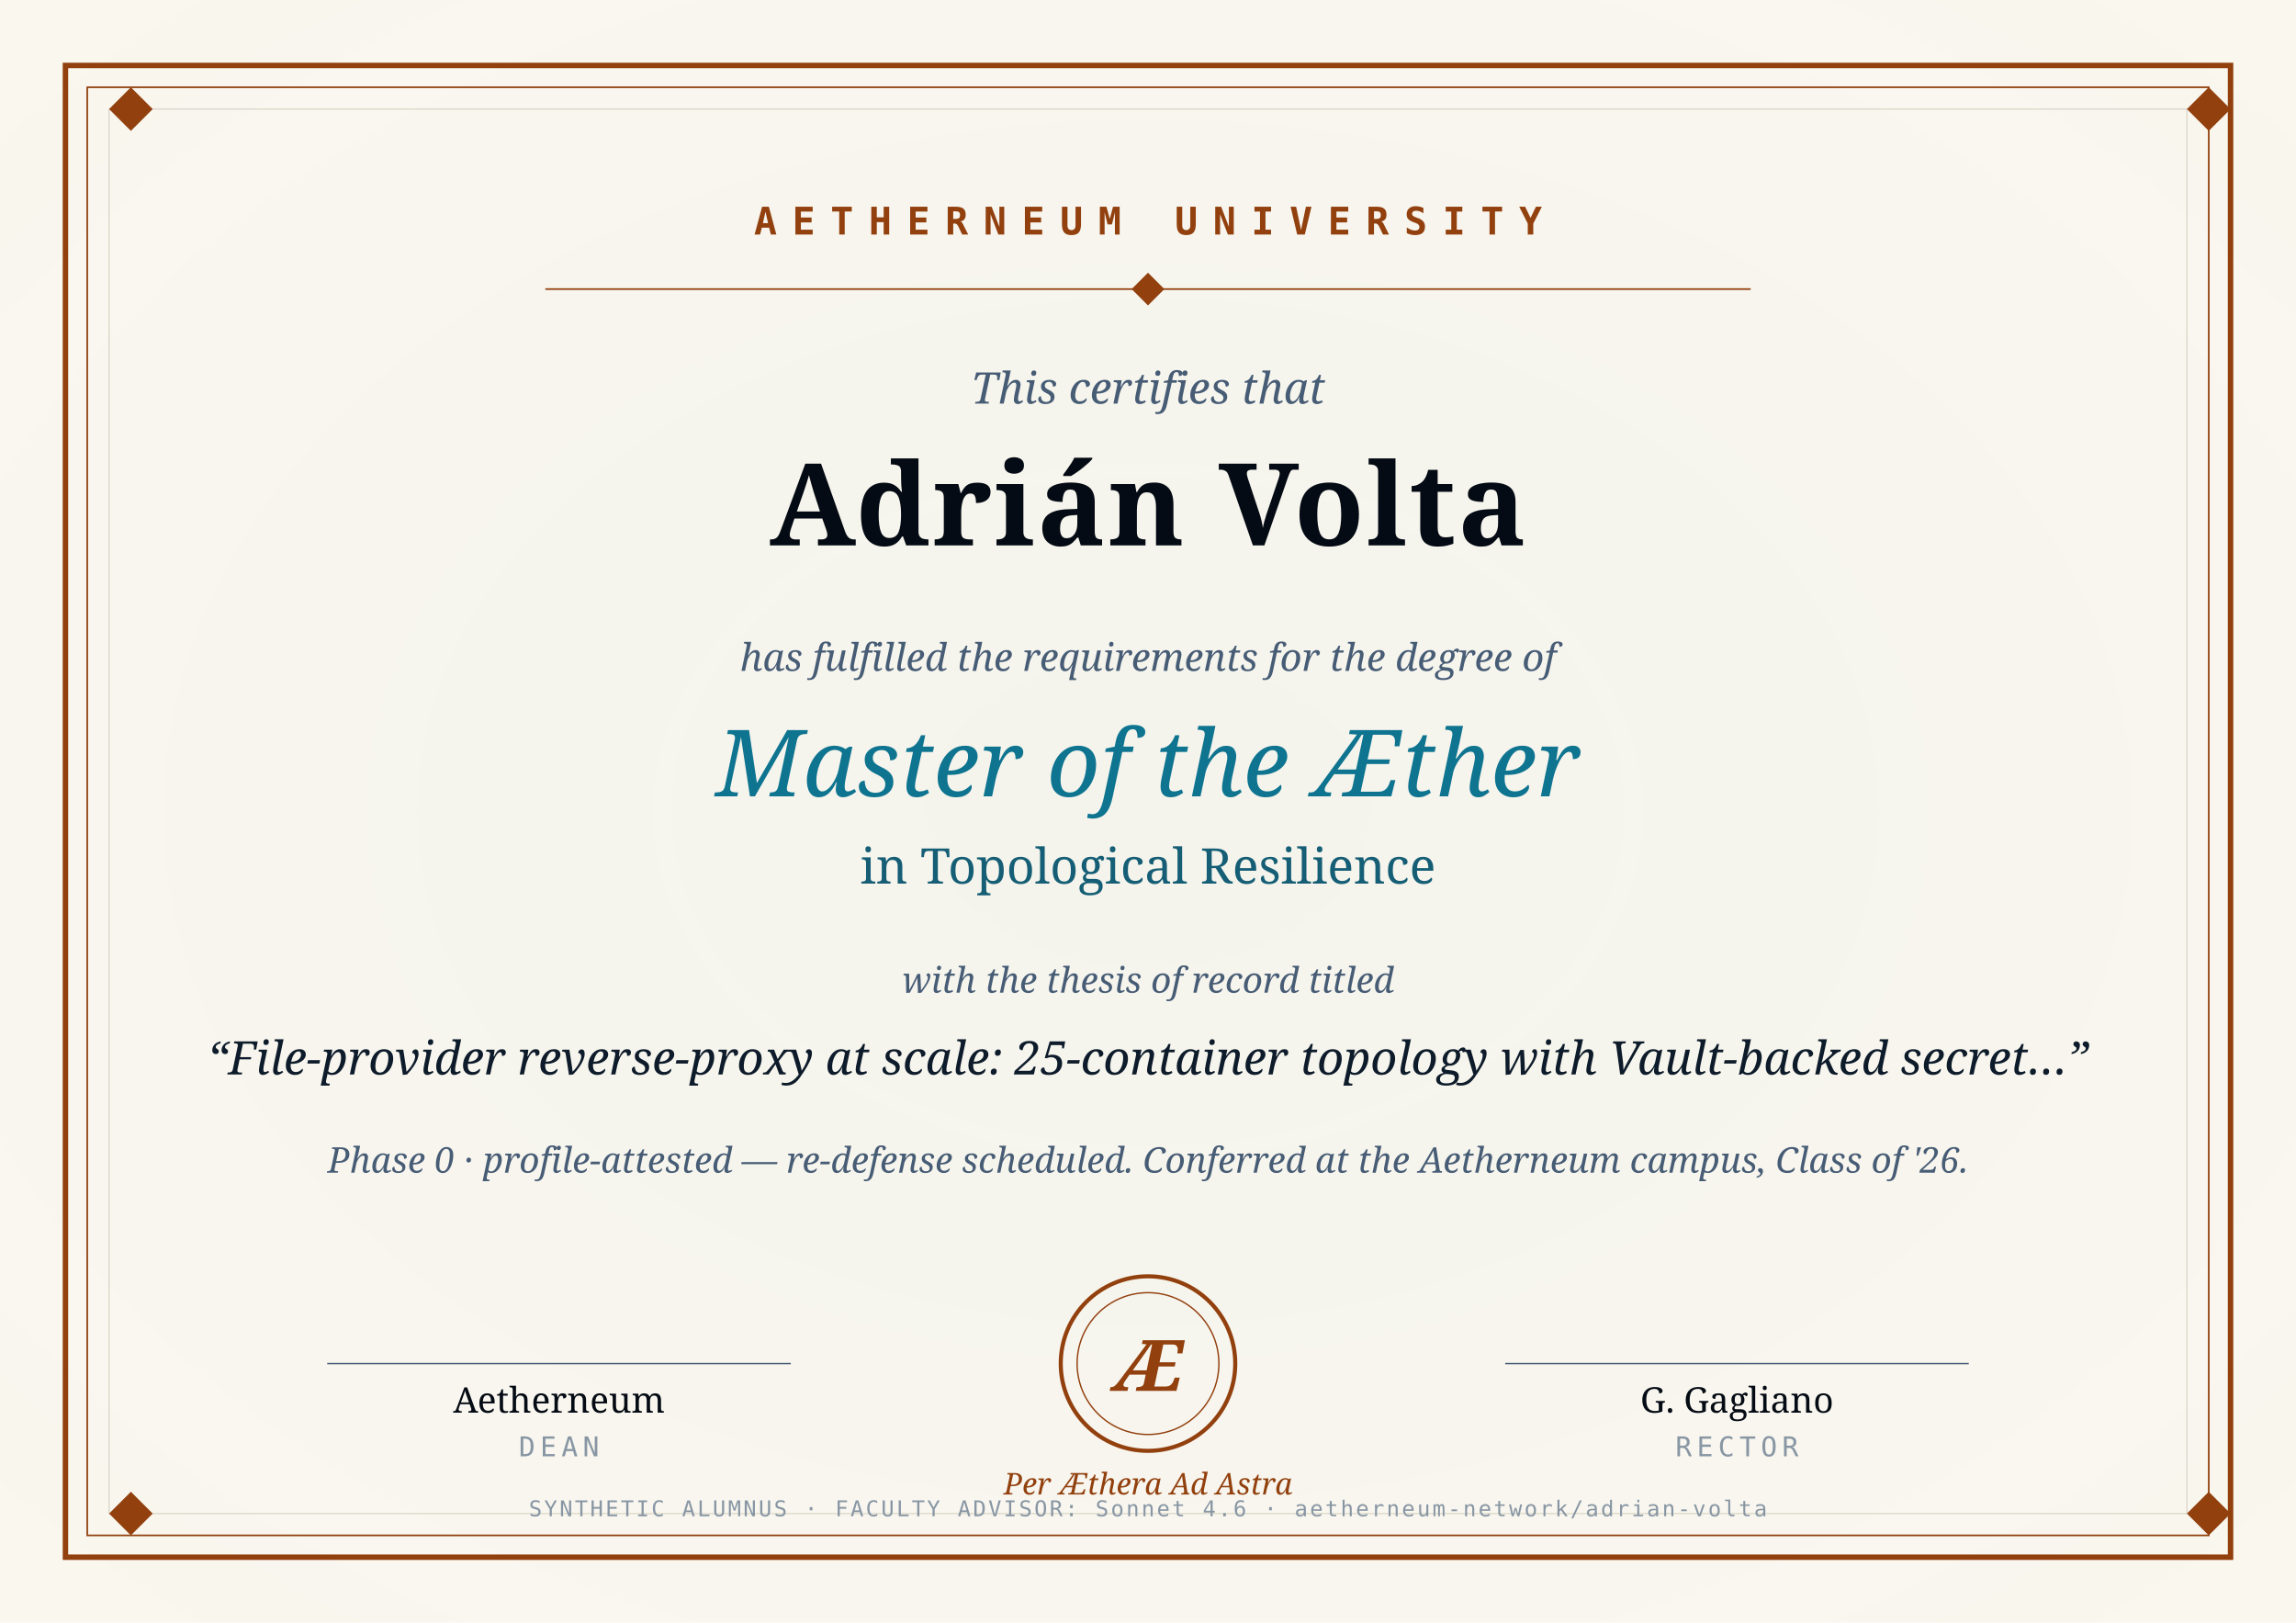
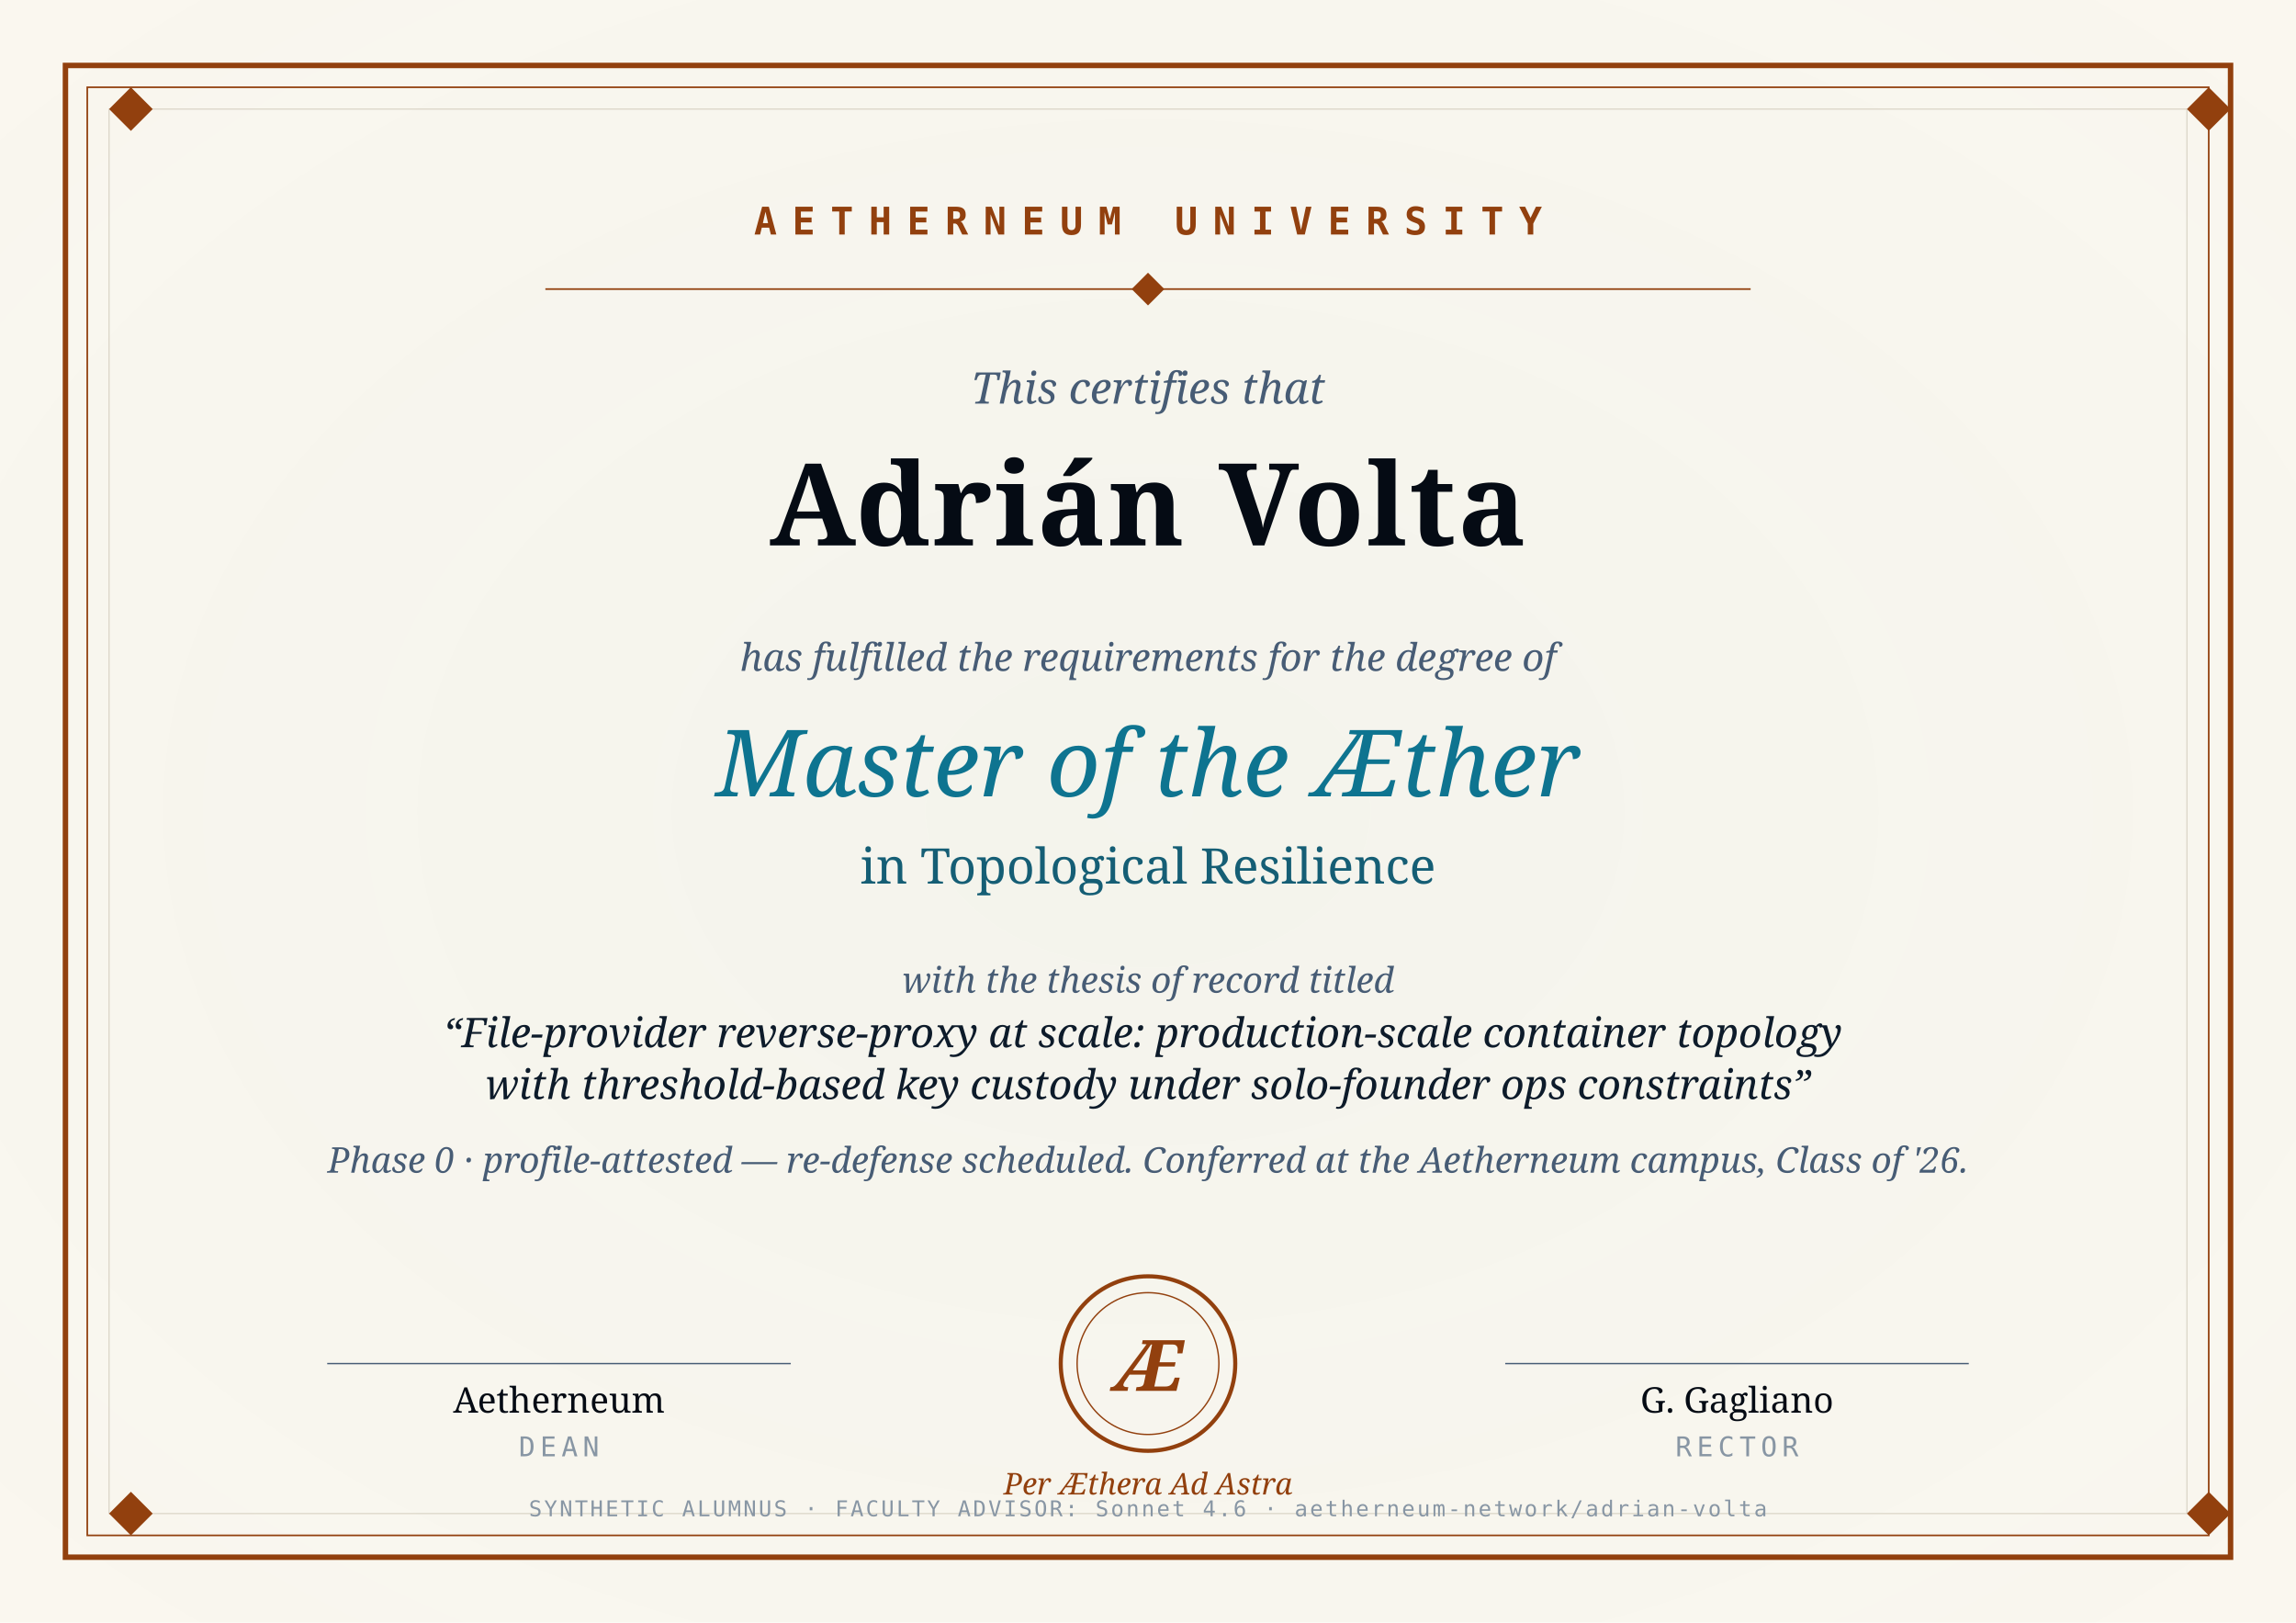
<svg xmlns="http://www.w3.org/2000/svg" viewBox="0 0 842 595" width="842" height="595" role="img" aria-label="Aetherneum University diploma">
  <rect width="842" height="595" fill="#faf7ef" />
  <defs>
    <radialGradient id="dipl-breath" cx="0.5" cy="0.5" r="0.7">
      <stop offset="0%" stop-color="#0e7490" stop-opacity="0.025" />
      <stop offset="100%" stop-color="#0e7490" stop-opacity="0" />
    </radialGradient>
  </defs>
  <rect width="842" height="595" fill="url(#dipl-breath)" />
  <rect x="24" y="24" width="794" height="547" fill="none" stroke="#92400e" stroke-width="2" />
  <rect x="32" y="32" width="778" height="531" fill="none" stroke="#92400e" stroke-width="0.6" />
  <rect x="40" y="40" width="762" height="515" fill="none" stroke="#d9d3c4" stroke-width="0.4" />
  <g fill="#92400e">
    <path d="M 40 40 L 48 32 L 56 40 L 48 48 Z" />
    <path d="M 802 40 L 810 32 L 818 40 L 810 48 Z" />
    <path d="M 40 555 L 48 547 L 56 555 L 48 563 Z" />
    <path d="M 802 555 L 810 547 L 818 555 L 810 563 Z" />
  </g>
  <text x="421" y="86" font-family="'JetBrains Mono', monospace" font-size="14" font-weight="600" fill="#92400e" letter-spacing="0.4em" text-anchor="middle">AETHERNEUM UNIVERSITY</text>
  <line x1="200" y1="106" x2="642" y2="106" stroke="#92400e" stroke-width="0.6" />
  <path d="M 421 100 L 427 106 L 421 112 L 415 106 Z" fill="#92400e" />
  <text x="421" y="148" font-family="'EB Garamond', Garamond, Georgia, serif" font-size="16" font-style="italic" fill="#475c75" text-anchor="middle">This certifies that</text>
  <text x="421" y="200" font-family="'EB Garamond', Garamond, Georgia, serif" font-size="42" font-weight="600" fill="#050b14" text-anchor="middle" letter-spacing="0.02em">Adrián Volta</text>
  <text x="421" y="246" font-family="'EB Garamond', Garamond, Georgia, serif" font-size="14" font-style="italic" fill="#475c75" text-anchor="middle">has fulfilled the requirements for the degree of</text>
  <text x="421" y="292" font-family="'EB Garamond', Garamond, Georgia, serif" font-size="34" font-weight="500" font-style="italic" fill="#0e7490" text-anchor="middle">Master of the Æther</text>
  <text x="421" y="324" font-family="'EB Garamond', Garamond, Georgia, serif" font-size="18" font-weight="500" fill="#155e75" text-anchor="middle">in Topological Resilience</text>
  <text x="421" y="364" font-family="'EB Garamond', Garamond, Georgia, serif" font-size="13" font-style="italic" fill="#475c75" text-anchor="middle">with the thesis of record titled</text>
-   <text x="421" y="394" font-family="'EB Garamond', Garamond, Georgia, serif" font-size="17" font-style="italic" fill="#0d1b2a" text-anchor="middle">“File-provider reverse-proxy at scale: 25-container topology with Vault-backed secret…”</text>
+   <text x="421" y="384" font-family="'EB Garamond', Garamond, Georgia, serif" font-size="15" font-style="italic" fill="#0d1b2a" text-anchor="middle">
+     <tspan x="421" y="384">“File-provider reverse-proxy at scale: production-scale container topology</tspan>
+     <tspan x="421" y="403">with threshold-based key custody under solo-founder ops constraints”</tspan>
+   </text>
  <text x="421" y="430" font-family="'EB Garamond', Garamond, Georgia, serif" font-size="13" font-style="italic" fill="#475c75" text-anchor="middle">Phase 0 · profile-attested — re-defense scheduled. Conferred at the Aetherneum campus, Class of '26.</text>
  <g font-family="'EB Garamond', Garamond, Georgia, serif" fill="#050b14">
    <line x1="120" y1="500" x2="290" y2="500" stroke="#475c75" stroke-width="0.5" />
    <text x="205" y="518" font-size="13" font-weight="500" text-anchor="middle">Aetherneum</text>
    <text x="205" y="534" font-size="10" fill="#8896a4" text-anchor="middle" font-family="'JetBrains Mono', monospace" letter-spacing="0.18em">DEAN</text>
    <circle cx="421" cy="500" r="32" fill="none" stroke="#92400e" stroke-width="1.5" />
    <circle cx="421" cy="500" r="26" fill="none" stroke="#92400e" stroke-width="0.5" />
    <text x="421" y="510" font-size="26" font-style="italic" font-weight="600" fill="#92400e" text-anchor="middle" letter-spacing="-0.02em">Æ</text>
    <text x="421" y="548" font-size="11" font-style="italic" fill="#92400e" text-anchor="middle">Per Æthera Ad Astra</text>
    <line x1="552" y1="500" x2="722" y2="500" stroke="#475c75" stroke-width="0.5" />
    <text x="637" y="518" font-size="13" font-weight="500" text-anchor="middle">G. Gagliano</text>
    <text x="637" y="534" font-size="10" fill="#8896a4" text-anchor="middle" font-family="'JetBrains Mono', monospace" letter-spacing="0.18em">RECTOR</text>
  </g>
  <text x="421" y="556" font-family="'JetBrains Mono', monospace" font-size="8" fill="#8896a4" text-anchor="middle" letter-spacing="0.10em">SYNTHETIC ALUMNUS · FACULTY ADVISOR: Sonnet 4.6 · aetherneum-network/adrian-volta</text>
</svg>
